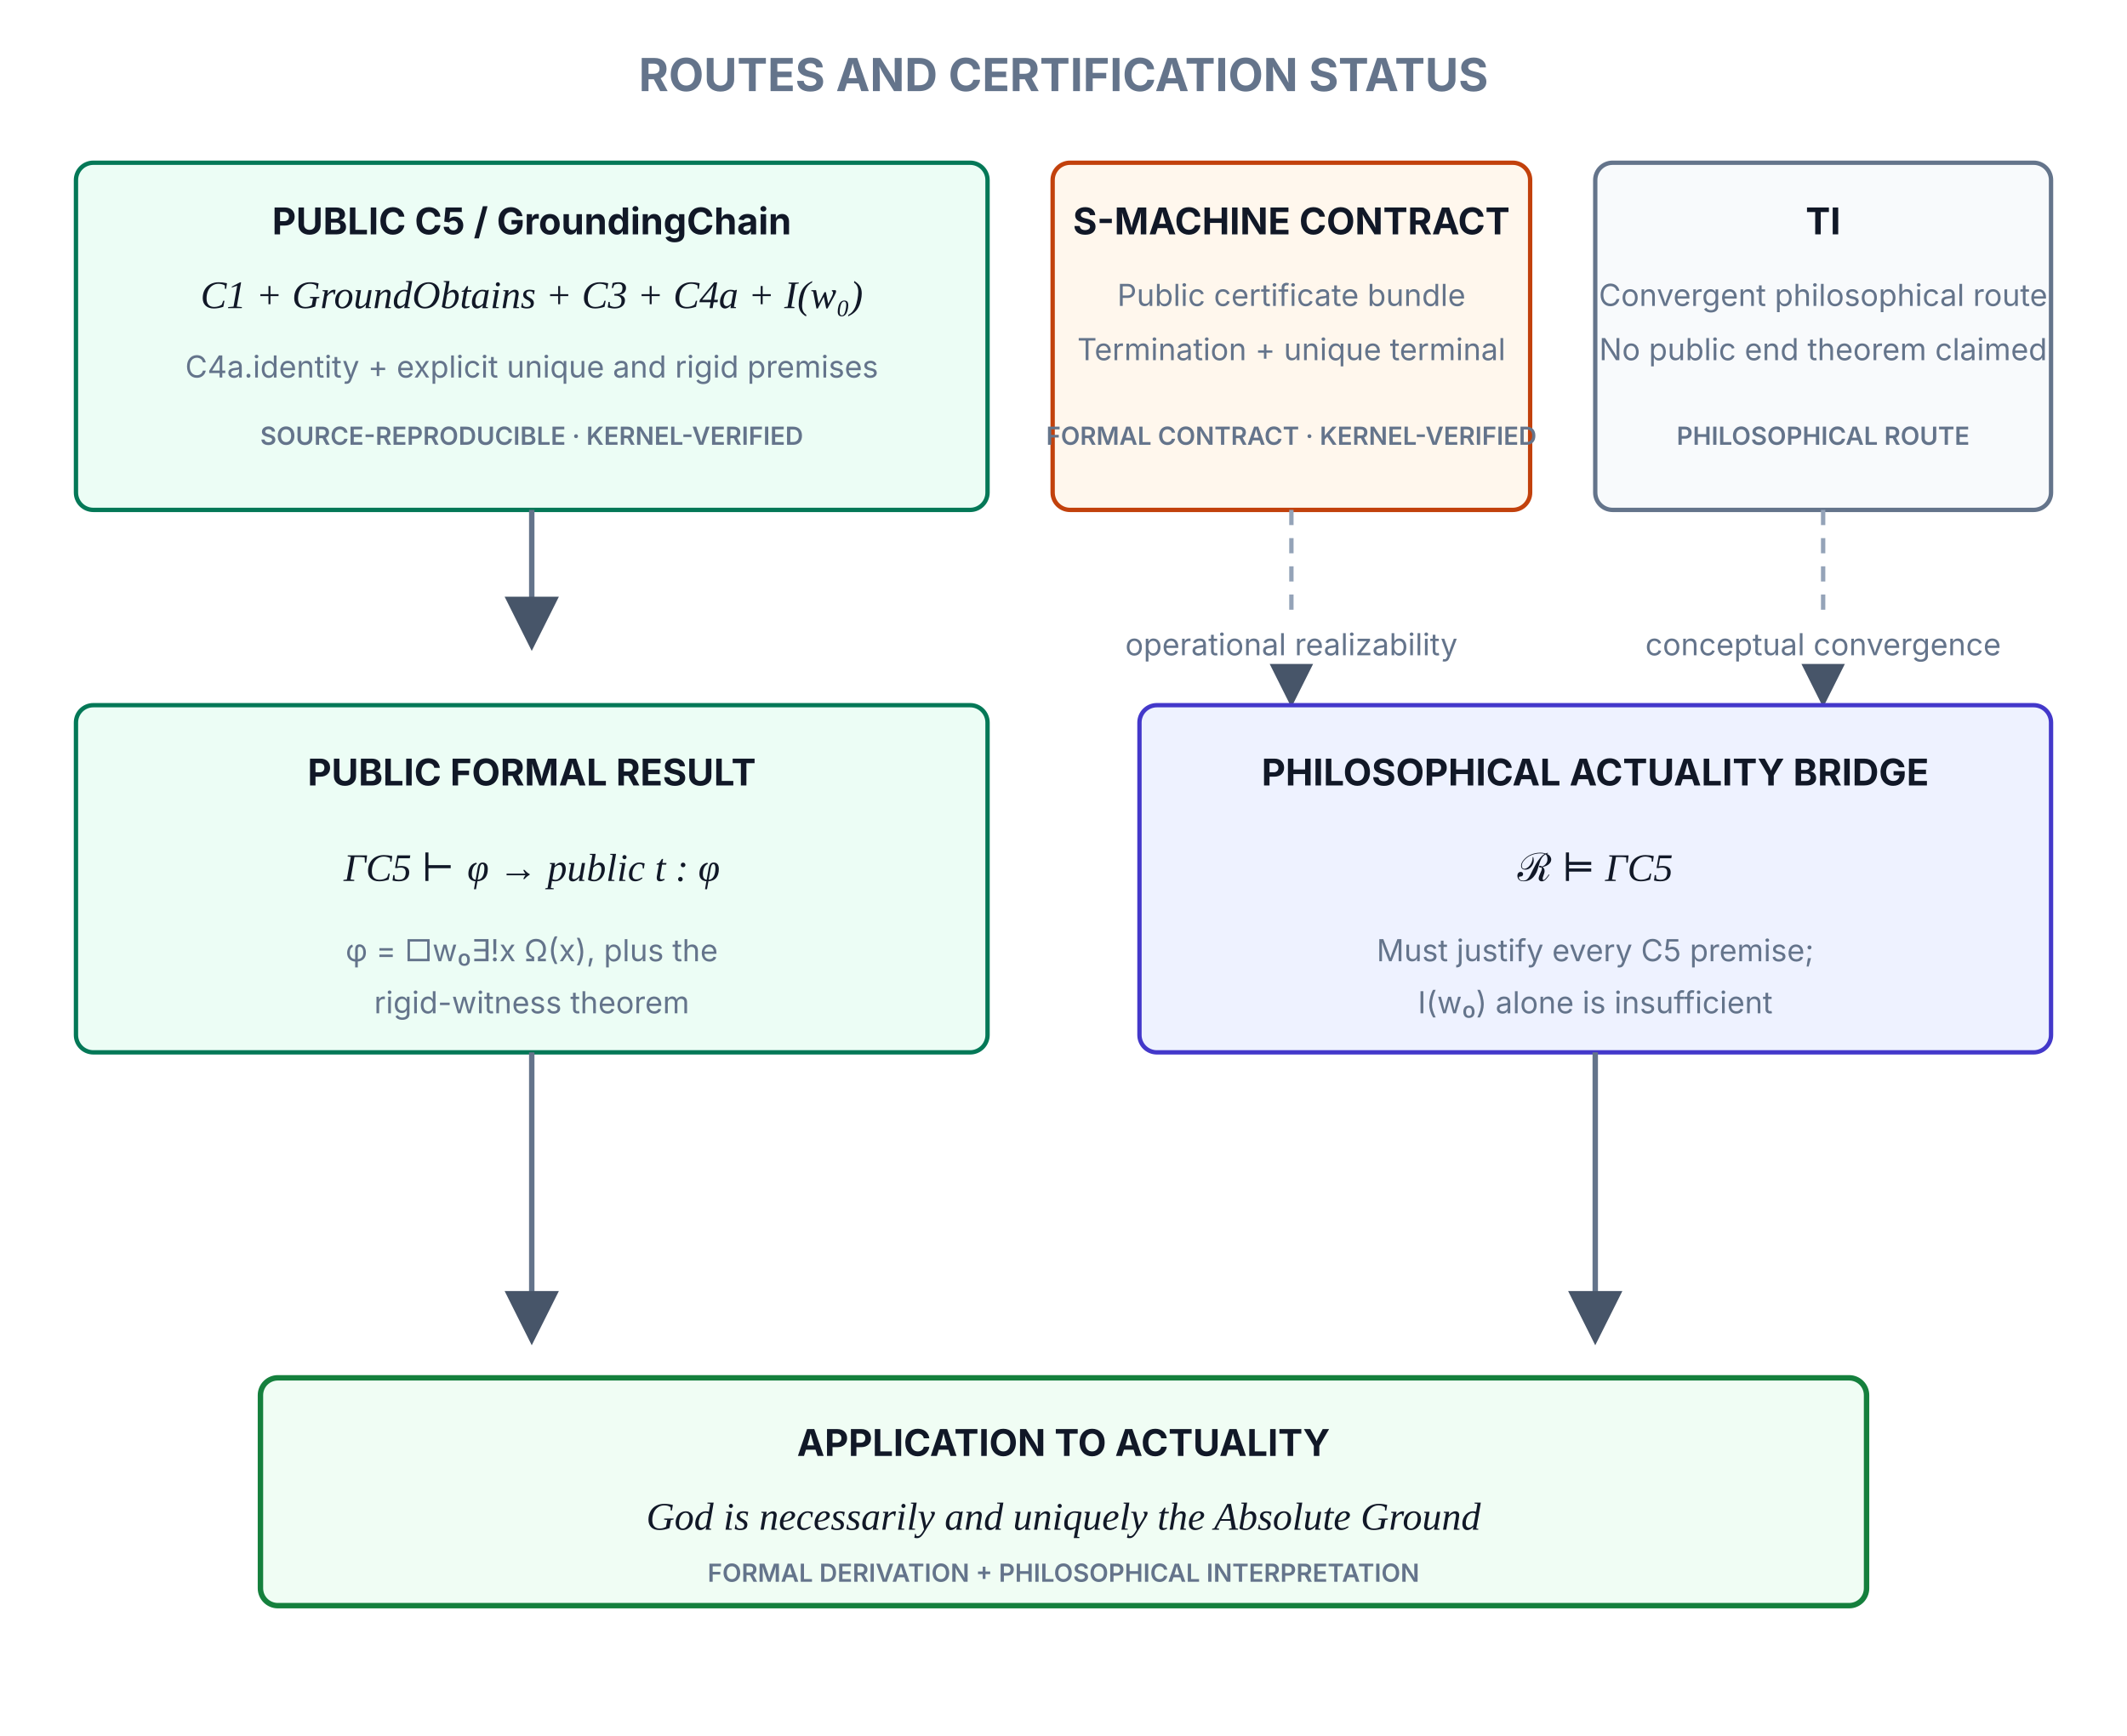
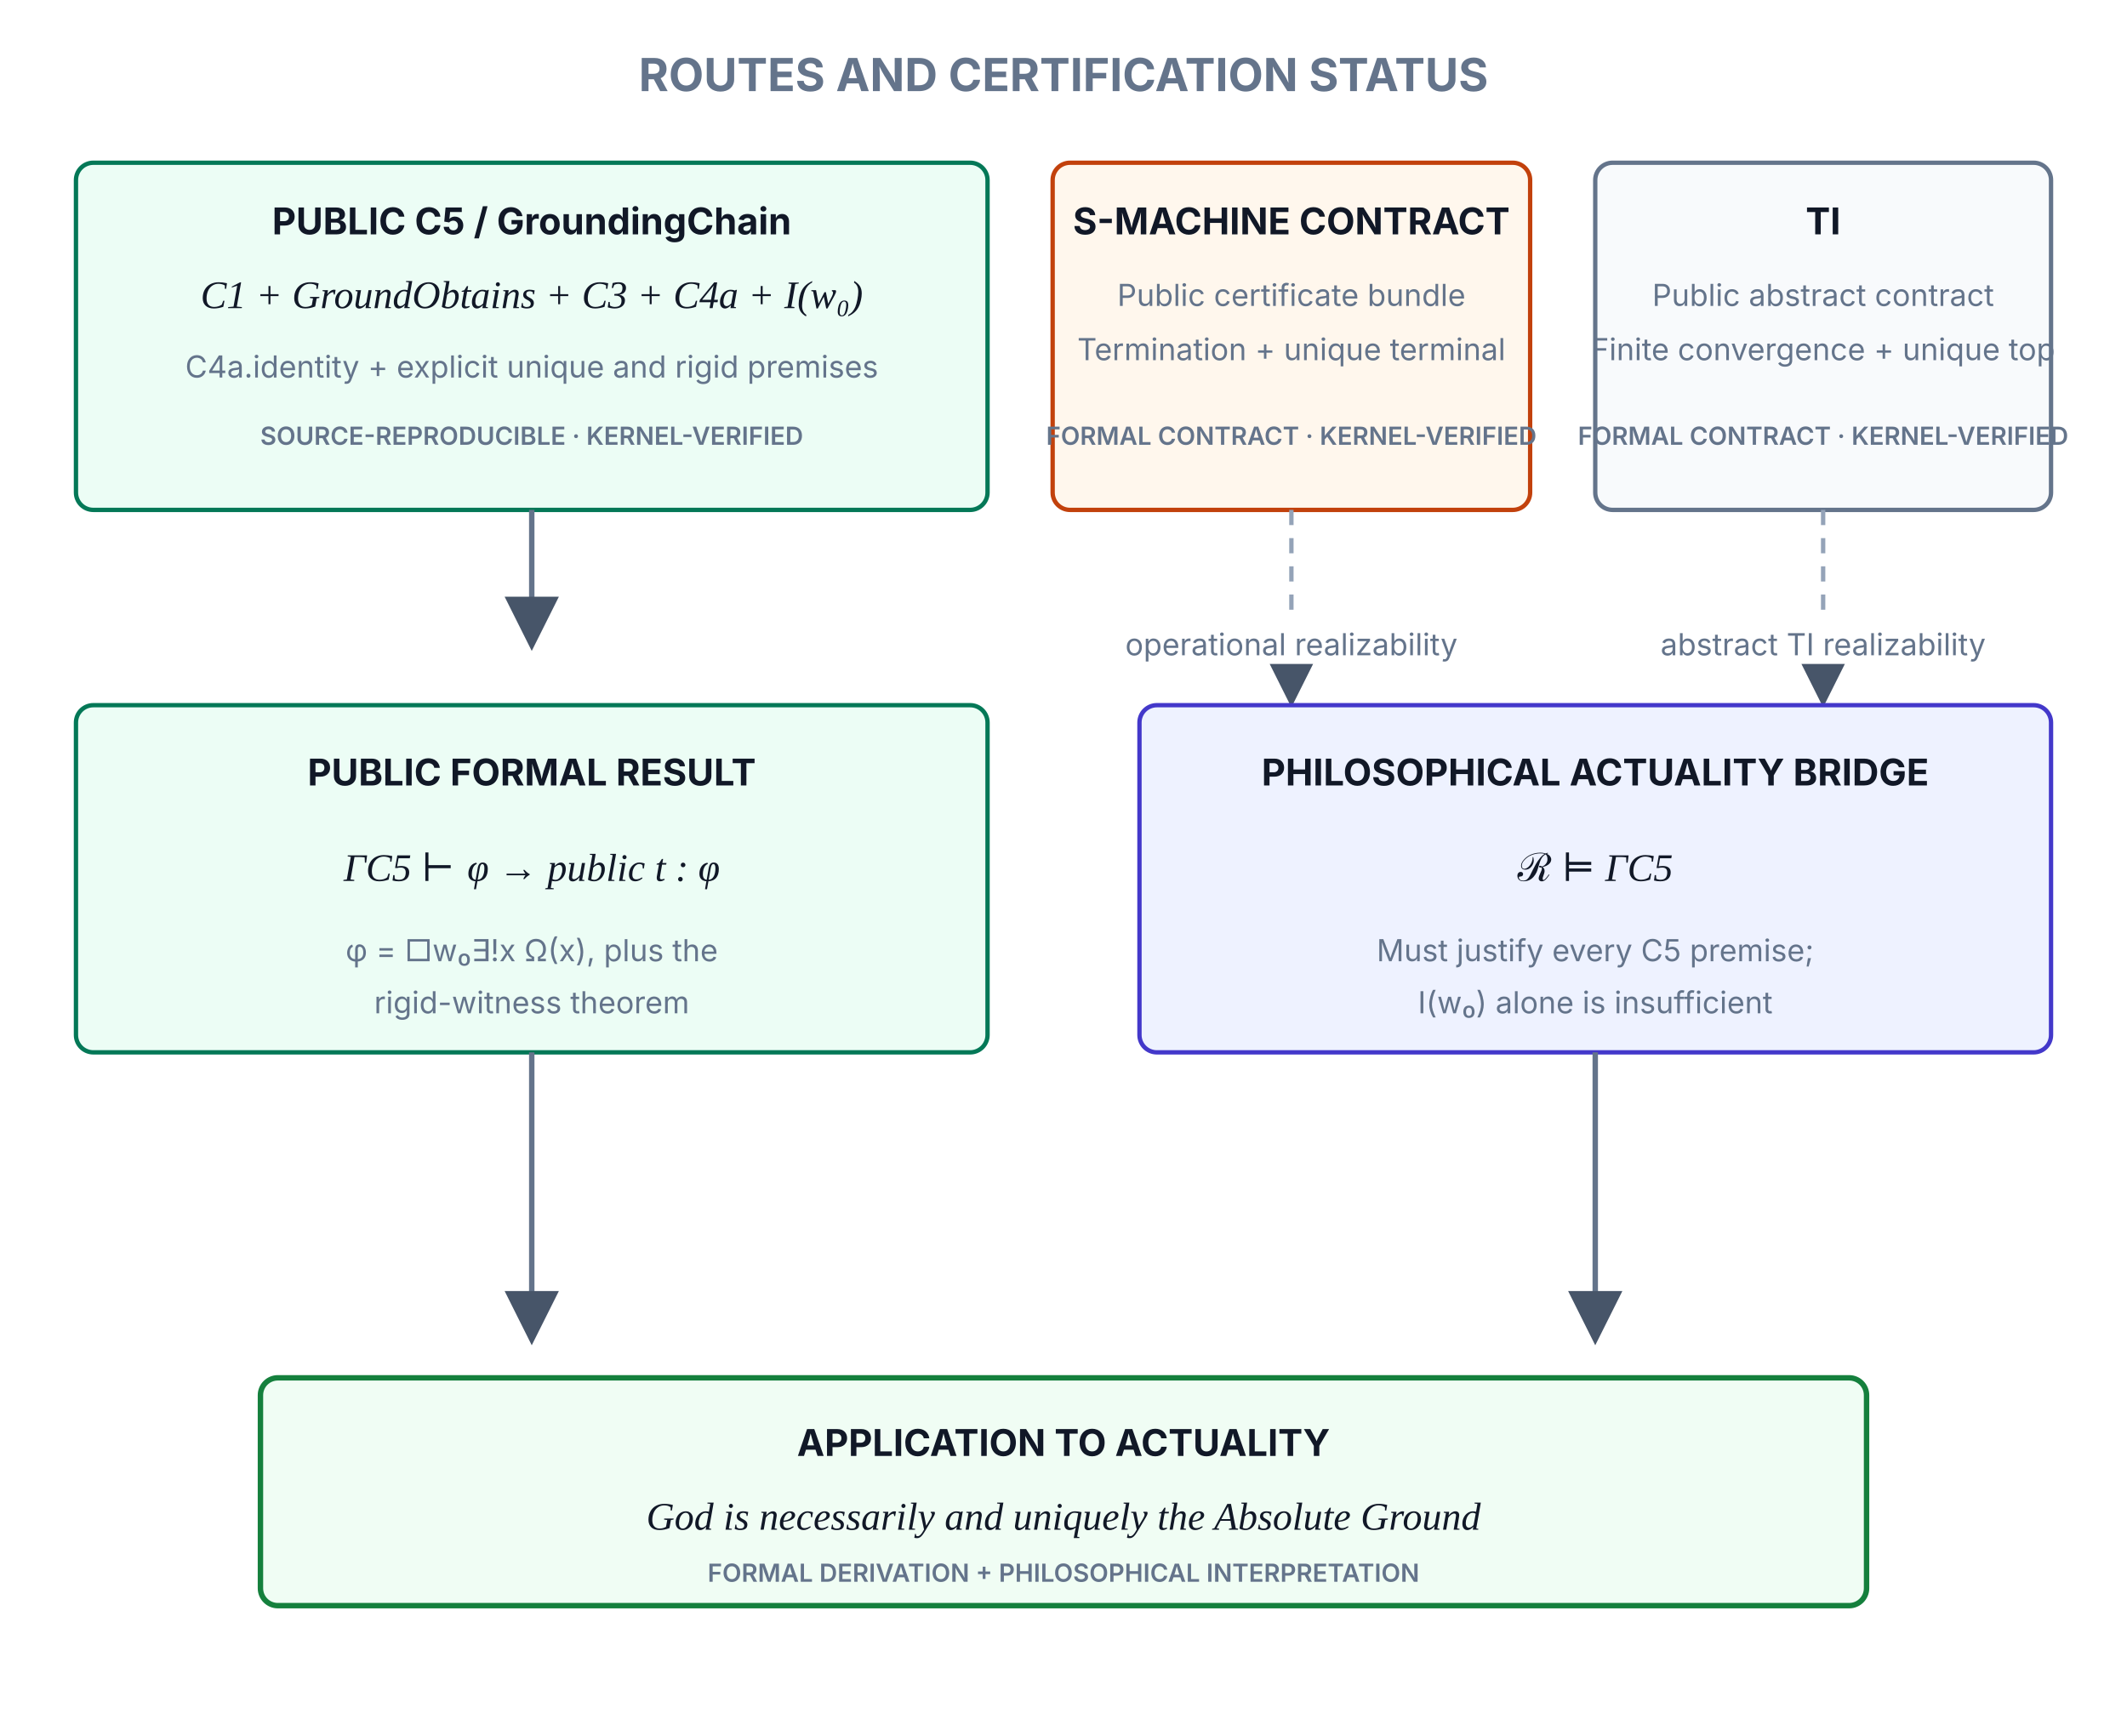
<svg xmlns="http://www.w3.org/2000/svg" viewBox="0 0 980 800" role="img" aria-labelledby="title desc">
  <defs>
    <marker id="arrow" markerWidth="10" markerHeight="10" refX="8" refY="5" orient="auto" markerUnits="strokeWidth">
      <path class="arrowhead" d="M0 0 L10 5 L0 10 Z" fill="#475569" />
    </marker>
    <style>
      .background { fill:none; }
      .public { fill:#ecfdf5; stroke:#047857; stroke-width:2; }
      .concept { fill:#fff7ed; stroke:#c2410c; stroke-width:2; }
      .unknown { fill:#f8fafc; stroke:#64748b; stroke-width:2; }
      .actuality { fill:#eef2ff; stroke:#4338ca; stroke-width:2; }
      .result { fill:#f0fdf4; stroke:#15803d; stroke-width:2.5; }
      .flow { fill:none; stroke:#64748b; stroke-width:2.5; marker-end:url(#arrow); }
      .dash { fill:none; stroke:#94a3b8; stroke-width:2; stroke-dasharray:7 6; }
      .heading { fill:#64748b; font:700 21px system-ui,-apple-system,"Segoe UI",sans-serif; text-anchor:middle; }
      .label { fill:#111827; font:700 17px system-ui,-apple-system,"Segoe UI",sans-serif; text-anchor:middle; }
      .detail { fill:#64748b; font:14px system-ui,-apple-system,"Segoe UI",sans-serif; text-anchor:middle; }
      .formula { fill:#111827; font:italic 18px Georgia,"Times New Roman",serif; text-anchor:middle; }
      .status { fill:#64748b; font:600 11.5px system-ui,-apple-system,"Segoe UI",sans-serif; text-anchor:middle; }
      @media (prefers-color-scheme: dark) {
        .background { fill:none; }
        .public { fill:#102a24; stroke:#6ee7b7; }
        .concept { fill:#32190c; stroke:#fdba74; }
        .unknown { fill:#161b22; stroke:#8c959f; }
        .actuality { fill:#1f2245; stroke:#a5b4fc; }
        .result { fill:#102a24; stroke:#86efac; }
        .flow { stroke:#b1bac4; }
        .dash { stroke:#8c959f; }
        .arrowhead { fill:#b1bac4; }
        .heading, .label, .formula { fill:#f0f6fc; }
        .detail, .status { fill:#b1bac4; }
      }
    </style>
  </defs>
  <rect class="background" width="980" height="800" />
  <text class="heading" x="490" y="42">ROUTES AND CERTIFICATION STATUS</text>
  <rect class="public" x="35" y="75" width="420" height="160" rx="8" />
  <text class="label" x="245" y="108">PUBLIC C5 / GroundingChain</text>
  <text class="formula" x="245" y="142">C1 + GroundObtains + C3 + C4a + I(w₀)</text>
  <text class="detail" x="245" y="174">C4a.identity + explicit unique and rigid premises</text>
  <text class="status" x="245" y="205">SOURCE-REPRODUCIBLE · KERNEL-VERIFIED</text>
  <rect class="concept" x="485" y="75" width="220" height="160" rx="8" />
  <text class="label" x="595" y="108">S-MACHINE CONTRACT</text>
  <text class="detail" x="595" y="141">Public certificate bundle</text>
  <text class="detail" x="595" y="166">Termination + unique terminal</text>
  <text class="status" x="595" y="205">FORMAL CONTRACT · KERNEL-VERIFIED</text>
  <rect class="unknown" x="735" y="75" width="210" height="160" rx="8" />
  <text class="label" x="840" y="108">TI</text>
-   <text class="detail" x="840" y="141">Convergent philosophical route</text>
-   <text class="detail" x="840" y="166">No public end theorem claimed</text>
-   <text class="status" x="840" y="205">PHILOSOPHICAL ROUTE</text>
+   <text class="detail" x="840" y="141">Public abstract contract</text>
+   <text class="detail" x="840" y="166">Finite convergence + unique top</text>
+   <text class="status" x="840" y="205">FORMAL CONTRACT · KERNEL-VERIFIED</text>
  <path class="flow" d="M245 235 V295" />
  <path class="dash" d="M595 235 V286" />
  <path class="dash" d="M595 310 V322" marker-end="url(#arrow)" />
  <path class="dash" d="M840 235 V286" />
  <path class="dash" d="M840 310 V322" marker-end="url(#arrow)" />
  <text class="detail" x="595" y="302">operational realizability</text>
-   <text class="detail" x="840" y="302">conceptual convergence</text>
+   <text class="detail" x="840" y="302">abstract TI realizability</text>
  <rect class="public" x="35" y="325" width="420" height="160" rx="8" />
  <text class="label" x="245" y="362">PUBLIC FORMAL RESULT</text>
  <text class="formula" x="245" y="406">ΓC5 ⊢ φ  →  public t : φ</text>
  <text class="detail" x="245" y="443">φ = □w₀∃!x Ω(x), plus the</text>
  <text class="detail" x="245" y="467">rigid-witness theorem</text>
  <rect class="actuality" x="525" y="325" width="420" height="160" rx="8" />
  <text class="label" x="735" y="362">PHILOSOPHICAL ACTUALITY BRIDGE</text>
  <text class="formula" x="735" y="406">ℛ ⊨ ΓC5</text>
  <text class="detail" x="735" y="443">Must justify every C5 premise;</text>
  <text class="detail" x="735" y="467">I(w₀) alone is insufficient</text>
  <path class="flow" d="M245 485 V615" />
  <path class="flow" d="M735 485 V615" />
  <rect class="result" x="120" y="635" width="740" height="105" rx="8" />
  <text class="label" x="490" y="671">APPLICATION TO ACTUALITY</text>
  <text class="formula" x="490" y="705">God is necessarily and uniquely the Absolute Ground</text>
  <text class="status" x="490" y="729">FORMAL DERIVATION + PHILOSOPHICAL INTERPRETATION</text>
</svg>
